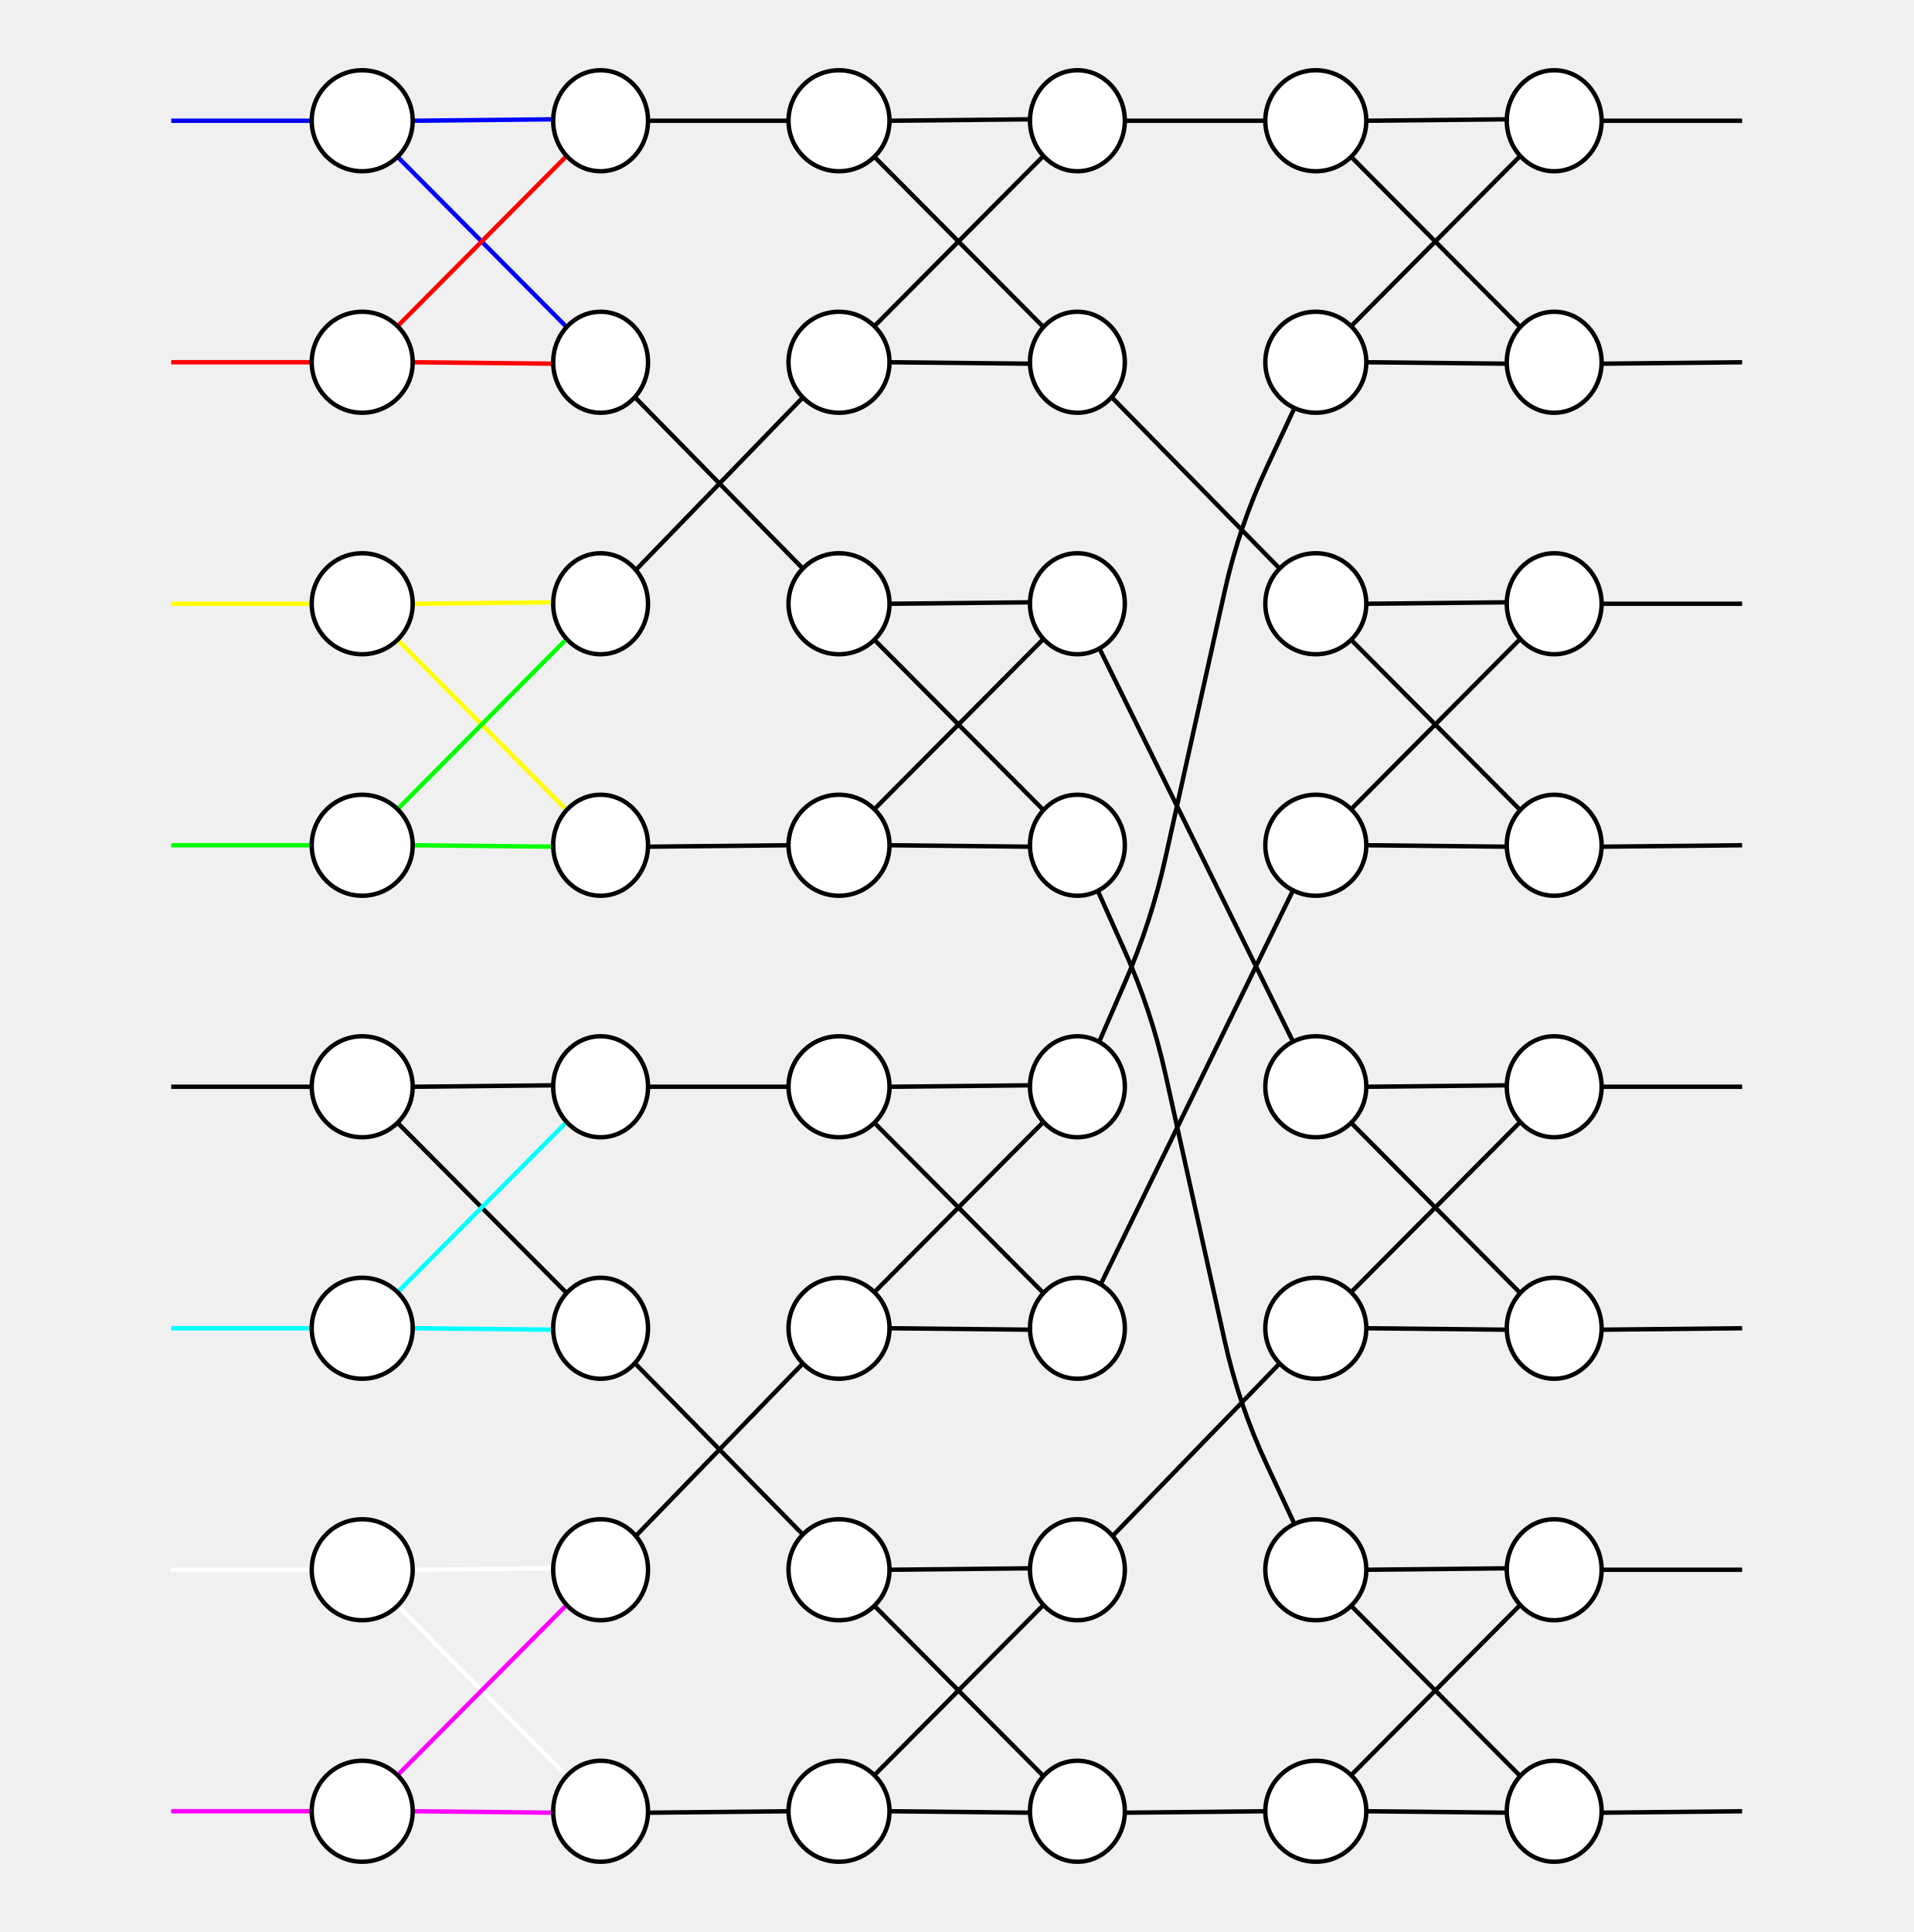
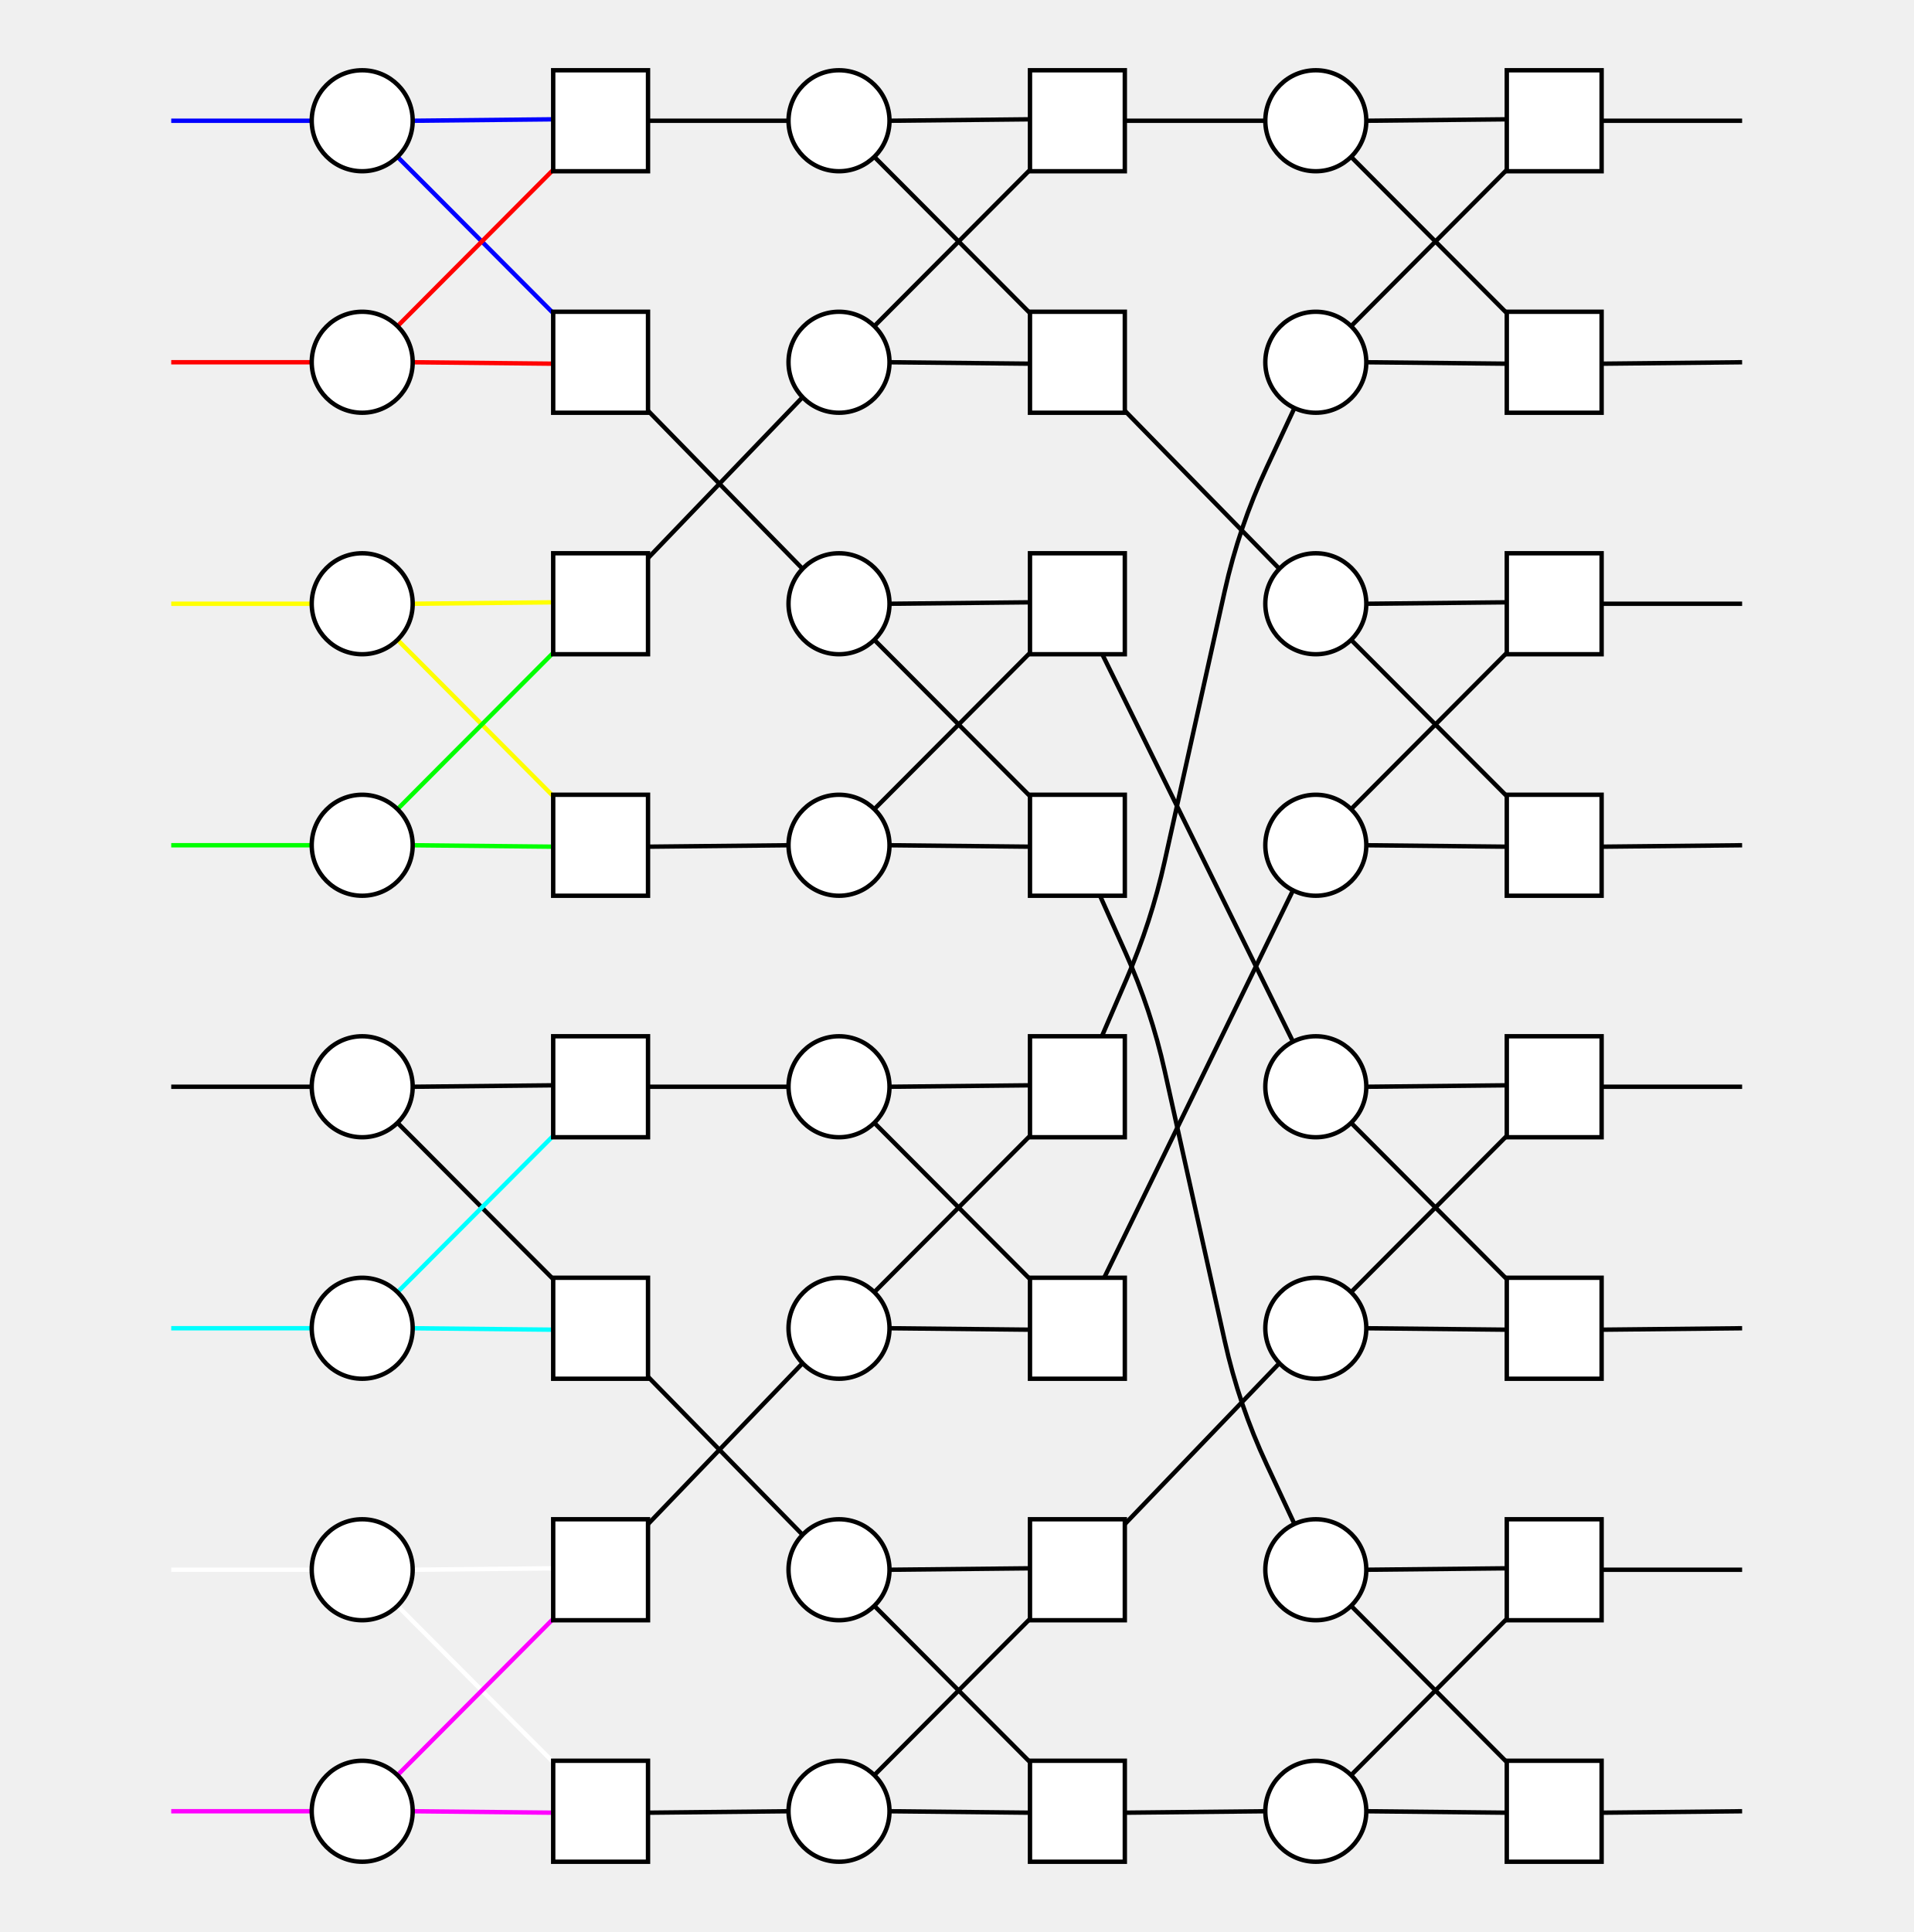
<svg xmlns="http://www.w3.org/2000/svg" width="435.8" height="440">
  <style type="text/css">
		.edge { fill: none; }
	</style>
  <defs>
    <marker id="normal" markerWidth="10" markerHeight="8" refX="9" refY="4" orient="auto-start-reverse" markerUnits="userSpaceOnUse">
      <path d="M0,0 L0,8 L10,4 z" fill="context-stroke" />
    </marker>
    <marker id="vee" markerWidth="10" markerHeight="8" refX="9" refY="4" orient="auto-start-reverse" markerUnits="userSpaceOnUse">
      <path d="M0,0 L10,4 L0,8 L3,4 z" fill="context-stroke" />
    </marker>
    <marker id="dot" markerWidth="8" markerHeight="8" refX="7" refY="4" orient="auto-start-reverse" markerUnits="userSpaceOnUse">
      <circle cx="4" cy="4" r="3.5" fill="context-stroke" />
    </marker>
    <marker id="odot" markerWidth="8" markerHeight="8" refX="7" refY="4" orient="auto-start-reverse" markerUnits="userSpaceOnUse">
      <circle cx="4" cy="4" r="3" fill="white" stroke="context-stroke" />
    </marker>
  </defs>
  <g>
    <path class="edge" stroke="#0000FF" stroke-width="1" d="M39,27.5 L71,27.5 " />
-     <path class="edge" stroke="#0000FF" stroke-width="1" d="M94,27.5 L126.004,27.172 " />
-     <path class="edge" stroke="#0000FF" stroke-width="1" d="M90.553,35.71 L129.059,74.481 " />
+     <path class="edge" stroke="#0000FF" stroke-width="1" d="M94,27.5 L126,27.172 " />
+     <path class="edge" stroke="#0000FF" stroke-width="1" d="M90.541,35.721 L126,71.313 " />
    <path class="edge" stroke="#FF0000" stroke-width="1" d="M39,82.5 L71,82.5 " />
-     <path class="edge" stroke="#FF0000" stroke-width="1" d="M94,82.5 L126.004,82.828 " />
-     <path class="edge" stroke="#FF0000" stroke-width="1" d="M90.553,74.29 L129.059,35.519 " />
+     <path class="edge" stroke="#FF0000" stroke-width="1" d="M94,82.5 L126,82.828 " />
+     <path class="edge" stroke="#FF0000" stroke-width="1" d="M90.541,74.279 L126,38.687 " />
    <path class="edge" stroke="#FFFF00" stroke-width="1" d="M39,137.5 L71,137.5 " />
-     <path class="edge" stroke="#FFFF00" stroke-width="1" d="M94,137.5 L126.004,137.172 " />
-     <path class="edge" stroke="#FFFF00" stroke-width="1" d="M90.553,145.71 L129.059,184.481 " />
+     <path class="edge" stroke="#FFFF00" stroke-width="1" d="M94,137.5 L126,137.172 " />
+     <path class="edge" stroke="#FFFF00" stroke-width="1" d="M90.541,145.721 L126,181.313 " />
    <path class="edge" stroke="#00FF00" stroke-width="1" d="M39,192.5 L71,192.5 " />
-     <path class="edge" stroke="#00FF00" stroke-width="1" d="M94,192.5 L126.004,192.828 " />
-     <path class="edge" stroke="#00FF00" stroke-width="1" d="M90.553,184.29 L129.059,145.519 " />
+     <path class="edge" stroke="#00FF00" stroke-width="1" d="M94,192.5 L126,192.828 " />
+     <path class="edge" stroke="#00FF00" stroke-width="1" d="M90.541,184.279 L126,148.687 " />
    <path class="edge" stroke="#000000" stroke-width="1" d="M39,247.5 L71,247.5 " />
-     <path class="edge" stroke="#000000" stroke-width="1" d="M94,247.5 L126.004,247.172 " />
-     <path class="edge" stroke="#000000" stroke-width="1" d="M90.553,255.71 L129.059,294.481 " />
+     <path class="edge" stroke="#000000" stroke-width="1" d="M94,247.5 L126,247.172 " />
+     <path class="edge" stroke="#000000" stroke-width="1" d="M90.541,255.721 L126,291.313 " />
    <path class="edge" stroke="#00FFFF" stroke-width="1" d="M39,302.5 L71,302.5 " />
-     <path class="edge" stroke="#00FFFF" stroke-width="1" d="M94,302.5 L126.004,302.828 " />
-     <path class="edge" stroke="#00FFFF" stroke-width="1" d="M90.553,294.29 L129.059,255.519 " />
+     <path class="edge" stroke="#00FFFF" stroke-width="1" d="M94,302.5 L126,302.828 " />
+     <path class="edge" stroke="#00FFFF" stroke-width="1" d="M90.541,294.279 L126,258.687 " />
    <path class="edge" stroke="#FFFFFF" stroke-width="1" d="M39,357.5 L71,357.5 " />
-     <path class="edge" stroke="#FFFFFF" stroke-width="1" d="M94,357.5 L126.004,357.172 " />
-     <path class="edge" stroke="#FFFFFF" stroke-width="1" d="M90.553,365.71 L129.059,404.481 " />
+     <path class="edge" stroke="#FFFFFF" stroke-width="1" d="M94,357.5 L126,357.172 " />
+     <path class="edge" stroke="#FFFFFF" stroke-width="1" d="M90.541,365.721 L126,401.313 " />
    <path class="edge" stroke="#FF00FF" stroke-width="1" d="M39,412.5 L71,412.5 " />
-     <path class="edge" stroke="#FF00FF" stroke-width="1" d="M94,412.5 L126.004,412.828 " />
-     <path class="edge" stroke="#FF00FF" stroke-width="1" d="M90.553,404.29 L129.059,365.519 " />
+     <path class="edge" stroke="#FF00FF" stroke-width="1" d="M94,412.5 L126,412.828 " />
+     <path class="edge" stroke="#FF00FF" stroke-width="1" d="M90.541,404.279 L126,368.687 " />
    <path class="edge" stroke="#000000" stroke-width="1" d="M147.6,27.5 L179.6,27.5 " />
-     <path class="edge" stroke="#000000" stroke-width="1" d="M202.6,27.5 L234.604,27.172 " />
-     <path class="edge" stroke="#000000" stroke-width="1" d="M199.153,35.71 L237.659,74.481 " />
-     <path class="edge" stroke="#000000" stroke-width="1" d="M144.599,90.455 L182.859,129.479 " />
-     <path class="edge" stroke="#000000" stroke-width="1" d="M202.6,137.5 L234.604,137.172 " />
-     <path class="edge" stroke="#000000" stroke-width="1" d="M199.153,145.71 L237.659,184.481 " />
-     <path class="edge" stroke="#000000" stroke-width="1" d="M144.822,129.8 L182.859,90.521 " />
-     <path class="edge" stroke="#000000" stroke-width="1" d="M202.6,82.5 L234.604,82.828 " />
-     <path class="edge" stroke="#000000" stroke-width="1" d="M199.153,74.29 L237.659,35.519 " />
-     <path class="edge" stroke="#000000" stroke-width="1" d="M147.596,192.828 L179.6,192.5 " />
-     <path class="edge" stroke="#000000" stroke-width="1" d="M202.6,192.5 L234.604,192.828 " />
-     <path class="edge" stroke="#000000" stroke-width="1" d="M199.153,184.29 L237.659,145.519 " />
+     <path class="edge" stroke="#000000" stroke-width="1" d="M202.6,27.5 L234.6,27.172 " />
+     <path class="edge" stroke="#000000" stroke-width="1" d="M199.141,35.721 L234.6,71.313 " />
+     <path class="edge" stroke="#000000" stroke-width="1" d="M147.6,93.544 L182.801,129.539 " />
+     <path class="edge" stroke="#000000" stroke-width="1" d="M202.6,137.5 L234.6,137.172 " />
+     <path class="edge" stroke="#000000" stroke-width="1" d="M199.141,145.721 L234.6,181.313 " />
+     <path class="edge" stroke="#000000" stroke-width="1" d="M147.6,127.106 L182.801,90.461 " />
+     <path class="edge" stroke="#000000" stroke-width="1" d="M202.6,82.5 L234.6,82.828 " />
+     <path class="edge" stroke="#000000" stroke-width="1" d="M199.141,74.279 L234.6,38.687 " />
+     <path class="edge" stroke="#000000" stroke-width="1" d="M147.6,192.828 L179.6,192.5 " />
+     <path class="edge" stroke="#000000" stroke-width="1" d="M202.6,192.5 L234.6,192.828 " />
+     <path class="edge" stroke="#000000" stroke-width="1" d="M199.141,184.279 L234.6,148.687 " />
    <path class="edge" stroke="#000000" stroke-width="1" d="M147.6,247.5 L179.6,247.5 " />
-     <path class="edge" stroke="#000000" stroke-width="1" d="M202.6,247.5 L234.604,247.172 " />
-     <path class="edge" stroke="#000000" stroke-width="1" d="M199.153,255.71 L237.659,294.481 " />
-     <path class="edge" stroke="#000000" stroke-width="1" d="M144.599,310.455 L182.859,349.479 " />
-     <path class="edge" stroke="#000000" stroke-width="1" d="M202.6,357.5 L234.604,357.172 " />
-     <path class="edge" stroke="#000000" stroke-width="1" d="M199.153,365.71 L237.659,404.481 " />
-     <path class="edge" stroke="#000000" stroke-width="1" d="M144.822,349.8 L182.859,310.521 " />
-     <path class="edge" stroke="#000000" stroke-width="1" d="M202.6,302.5 L234.604,302.828 " />
-     <path class="edge" stroke="#000000" stroke-width="1" d="M199.153,294.29 L237.659,255.519 " />
-     <path class="edge" stroke="#000000" stroke-width="1" d="M147.596,412.828 L179.6,412.5 " />
-     <path class="edge" stroke="#000000" stroke-width="1" d="M202.6,412.5 L234.604,412.828 " />
-     <path class="edge" stroke="#000000" stroke-width="1" d="M199.153,404.29 L237.659,365.519 " />
+     <path class="edge" stroke="#000000" stroke-width="1" d="M202.6,247.5 L234.6,247.172 " />
+     <path class="edge" stroke="#000000" stroke-width="1" d="M199.141,255.721 L234.6,291.313 " />
+     <path class="edge" stroke="#000000" stroke-width="1" d="M147.6,313.544 L182.801,349.539 " />
+     <path class="edge" stroke="#000000" stroke-width="1" d="M202.6,357.5 L234.6,357.172 " />
+     <path class="edge" stroke="#000000" stroke-width="1" d="M199.141,365.721 L234.6,401.313 " />
+     <path class="edge" stroke="#000000" stroke-width="1" d="M147.6,347.106 L182.801,310.461 " />
+     <path class="edge" stroke="#000000" stroke-width="1" d="M202.6,302.5 L234.6,302.828 " />
+     <path class="edge" stroke="#000000" stroke-width="1" d="M199.141,294.279 L234.6,258.687 " />
+     <path class="edge" stroke="#000000" stroke-width="1" d="M147.6,412.828 L179.6,412.5 " />
+     <path class="edge" stroke="#000000" stroke-width="1" d="M202.6,412.5 L234.6,412.828 " />
+     <path class="edge" stroke="#000000" stroke-width="1" d="M199.141,404.279 L234.6,368.687 " />
    <path class="edge" stroke="#000000" stroke-width="1" d="M256.2,27.5 L288.2,27.5 " />
-     <path class="edge" stroke="#000000" stroke-width="1" d="M311.2,27.5 L343.204,27.172 " />
-     <path class="edge" stroke="#000000" stroke-width="1" d="M307.753,35.71 L346.259,74.481 " />
-     <path class="edge" stroke="#000000" stroke-width="1" d="M250.416,147.685 L294.518,237.234 " />
-     <path class="edge" stroke="#000000" stroke-width="1" d="M311.2,247.5 L343.204,247.172 " />
-     <path class="edge" stroke="#000000" stroke-width="1" d="M307.753,255.71 L346.259,294.481 " />
-     <path class="edge" stroke="#000000" stroke-width="1" d="M253.199,90.455 L291.459,129.479 " />
-     <path class="edge" stroke="#000000" stroke-width="1" d="M311.2,137.5 L343.204,137.172 " />
-     <path class="edge" stroke="#000000" stroke-width="1" d="M307.753,145.71 L346.259,184.481 " />
-     <path class="edge" stroke="#000000" stroke-width="1" d="M250.05,202.879 L256.125,216.44 Q262.2,230 265.423,244.505 L278.959,305.415 Q282.2,320 288.518,333.539 L294.837,347.079 " />
-     <path class="edge" stroke="#000000" stroke-width="1" d="M311.2,357.5 L343.204,357.172 " />
-     <path class="edge" stroke="#000000" stroke-width="1" d="M307.753,365.71 L346.259,404.481 " />
-     <path class="edge" stroke="#000000" stroke-width="1" d="M250.355,237.282 L256.278,223.641 Q262.2,210 265.426,195.483 L278.959,134.585 Q282.2,120 288.518,106.461 L294.837,92.921 " />
-     <path class="edge" stroke="#000000" stroke-width="1" d="M311.2,82.5 L343.204,82.828 " />
-     <path class="edge" stroke="#000000" stroke-width="1" d="M307.753,74.29 L346.259,35.519 " />
-     <path class="edge" stroke="#000000" stroke-width="1" d="M253.422,349.8 L291.459,310.521 " />
-     <path class="edge" stroke="#000000" stroke-width="1" d="M311.2,302.5 L343.204,302.828 " />
-     <path class="edge" stroke="#000000" stroke-width="1" d="M307.753,294.29 L346.259,255.519 " />
-     <path class="edge" stroke="#000000" stroke-width="1" d="M250.714,292.488 L294.518,202.766 " />
-     <path class="edge" stroke="#000000" stroke-width="1" d="M311.2,192.5 L343.204,192.828 " />
-     <path class="edge" stroke="#000000" stroke-width="1" d="M307.753,184.29 L346.259,145.519 " />
-     <path class="edge" stroke="#000000" stroke-width="1" d="M256.196,412.828 L288.2,412.5 " />
-     <path class="edge" stroke="#000000" stroke-width="1" d="M311.2,412.5 L343.204,412.828 " />
-     <path class="edge" stroke="#000000" stroke-width="1" d="M307.753,404.29 L346.259,365.519 " />
+     <path class="edge" stroke="#000000" stroke-width="1" d="M311.2,27.5 L343.2,27.172 " />
+     <path class="edge" stroke="#000000" stroke-width="1" d="M307.741,35.721 L343.2,71.313 " />
+     <path class="edge" stroke="#000000" stroke-width="1" d="M251.062,149 L294.509,237.238 " />
+     <path class="edge" stroke="#000000" stroke-width="1" d="M311.2,247.5 L343.2,247.172 " />
+     <path class="edge" stroke="#000000" stroke-width="1" d="M307.741,255.721 L343.2,291.313 " />
+     <path class="edge" stroke="#000000" stroke-width="1" d="M256.2,93.544 L291.401,129.539 " />
+     <path class="edge" stroke="#000000" stroke-width="1" d="M311.2,137.5 L343.2,137.172 " />
+     <path class="edge" stroke="#000000" stroke-width="1" d="M307.741,145.721 L343.2,181.313 " />
+     <path class="edge" stroke="#000000" stroke-width="1" d="M250.552,204 L256.376,217 Q262.2,230 265.29,243.906 L278.959,305.415 Q282.2,320 288.518,333.539 L294.837,347.079 " />
+     <path class="edge" stroke="#000000" stroke-width="1" d="M311.2,357.5 L343.2,357.172 " />
+     <path class="edge" stroke="#000000" stroke-width="1" d="M307.741,365.721 L343.2,401.313 " />
+     <path class="edge" stroke="#000000" stroke-width="1" d="M250.977,236 L256.588,223 Q262.2,210 265.272,196.178 L278.959,134.585 Q282.2,120 288.518,106.461 L294.837,92.921 " />
+     <path class="edge" stroke="#000000" stroke-width="1" d="M311.2,82.5 L343.2,82.828 " />
+     <path class="edge" stroke="#000000" stroke-width="1" d="M307.741,74.279 L343.2,38.687 " />
+     <path class="edge" stroke="#000000" stroke-width="1" d="M256.2,347.106 L291.401,310.461 " />
+     <path class="edge" stroke="#000000" stroke-width="1" d="M311.2,302.5 L343.2,302.828 " />
+     <path class="edge" stroke="#000000" stroke-width="1" d="M307.741,294.279 L343.2,258.687 " />
+     <path class="edge" stroke="#000000" stroke-width="1" d="M251.502,291 L294.509,202.762 " />
+     <path class="edge" stroke="#000000" stroke-width="1" d="M311.2,192.5 L343.2,192.828 " />
+     <path class="edge" stroke="#000000" stroke-width="1" d="M307.741,184.279 L343.2,148.687 " />
+     <path class="edge" stroke="#000000" stroke-width="1" d="M256.2,412.828 L288.2,412.5 " />
+     <path class="edge" stroke="#000000" stroke-width="1" d="M311.2,412.5 L343.2,412.828 " />
+     <path class="edge" stroke="#000000" stroke-width="1" d="M307.741,404.279 L343.2,368.687 " />
    <path class="edge" stroke="#000000" stroke-width="1" d="M364.8,27.5 L396.8,27.5 " />
    <path class="edge" stroke="#000000" stroke-width="1" d="M364.8,247.5 L396.8,247.5 " />
    <path class="edge" stroke="#000000" stroke-width="1" d="M364.8,137.5 L396.8,137.5 " />
    <path class="edge" stroke="#000000" stroke-width="1" d="M364.8,357.5 L396.8,357.5 " />
-     <path class="edge" stroke="#000000" stroke-width="1" d="M364.796,82.828 L396.8,82.5 " />
-     <path class="edge" stroke="#000000" stroke-width="1" d="M364.796,302.828 L396.8,302.5 " />
-     <path class="edge" stroke="#000000" stroke-width="1" d="M364.796,192.828 L396.8,192.5 " />
-     <path class="edge" stroke="#000000" stroke-width="1" d="M364.796,412.828 L396.8,412.5 " />
+     <path class="edge" stroke="#000000" stroke-width="1" d="M364.8,82.828 L396.8,82.5 " />
+     <path class="edge" stroke="#000000" stroke-width="1" d="M364.8,302.828 L396.8,302.5 " />
+     <path class="edge" stroke="#000000" stroke-width="1" d="M364.8,192.828 L396.8,192.5 " />
+     <path class="edge" stroke="#000000" stroke-width="1" d="M364.8,412.828 L396.8,412.5 " />
    <circle cx="82.5" cy="27.5" r="11.5" class="node" fill="#FFFFFF" stroke="#000000" stroke-width="1" />
    <circle cx="82.5" cy="82.5" r="11.5" class="node" fill="#FFFFFF" stroke="#000000" stroke-width="1" />
    <circle cx="82.5" cy="137.5" r="11.5" class="node" fill="#FFFFFF" stroke="#000000" stroke-width="1" />
    <circle cx="82.5" cy="192.5" r="11.5" class="node" fill="#FFFFFF" stroke="#000000" stroke-width="1" />
    <circle cx="82.5" cy="247.5" r="11.5" class="node" fill="#FFFFFF" stroke="#000000" stroke-width="1" />
    <circle cx="82.5" cy="302.5" r="11.5" class="node" fill="#FFFFFF" stroke="#000000" stroke-width="1" />
    <circle cx="82.5" cy="357.5" r="11.5" class="node" fill="#FFFFFF" stroke="#000000" stroke-width="1" />
    <circle cx="82.5" cy="412.5" r="11.5" class="node" fill="#FFFFFF" stroke="#000000" stroke-width="1" />
    <circle cx="191.1" cy="27.5" r="11.5" class="node" fill="#FFFFFF" stroke="#000000" stroke-width="1" />
    <circle cx="191.1" cy="137.5" r="11.5" class="node" fill="#FFFFFF" stroke="#000000" stroke-width="1" />
    <circle cx="191.1" cy="82.5" r="11.5" class="node" fill="#FFFFFF" stroke="#000000" stroke-width="1" />
    <circle cx="191.1" cy="192.5" r="11.5" class="node" fill="#FFFFFF" stroke="#000000" stroke-width="1" />
    <circle cx="191.1" cy="247.5" r="11.5" class="node" fill="#FFFFFF" stroke="#000000" stroke-width="1" />
    <circle cx="191.1" cy="357.5" r="11.5" class="node" fill="#FFFFFF" stroke="#000000" stroke-width="1" />
    <circle cx="191.1" cy="302.5" r="11.5" class="node" fill="#FFFFFF" stroke="#000000" stroke-width="1" />
    <circle cx="191.1" cy="412.5" r="11.5" class="node" fill="#FFFFFF" stroke="#000000" stroke-width="1" />
    <circle cx="299.7" cy="27.5" r="11.5" class="node" fill="#FFFFFF" stroke="#000000" stroke-width="1" />
    <circle cx="299.7" cy="247.5" r="11.5" class="node" fill="#FFFFFF" stroke="#000000" stroke-width="1" />
    <circle cx="299.7" cy="137.5" r="11.5" class="node" fill="#FFFFFF" stroke="#000000" stroke-width="1" />
    <circle cx="299.7" cy="357.5" r="11.5" class="node" fill="#FFFFFF" stroke="#000000" stroke-width="1" />
    <circle cx="299.7" cy="82.5" r="11.5" class="node" fill="#FFFFFF" stroke="#000000" stroke-width="1" />
    <circle cx="299.7" cy="302.5" r="11.5" class="node" fill="#FFFFFF" stroke="#000000" stroke-width="1" />
    <circle cx="299.7" cy="192.5" r="11.5" class="node" fill="#FFFFFF" stroke="#000000" stroke-width="1" />
    <circle cx="299.7" cy="412.5" r="11.5" class="node" fill="#FFFFFF" stroke="#000000" stroke-width="1" />
-     <ellipse cx="136.8" cy="27.5" rx="10.8" ry="11.5" class="node" fill="#FFFFFF" stroke="#000000" stroke-width="1" />
-     <ellipse cx="136.8" cy="82.5" rx="10.8" ry="11.5" class="node" fill="#FFFFFF" stroke="#000000" stroke-width="1" />
-     <ellipse cx="136.8" cy="137.5" rx="10.8" ry="11.5" class="node" fill="#FFFFFF" stroke="#000000" stroke-width="1" />
-     <ellipse cx="136.8" cy="192.5" rx="10.8" ry="11.5" class="node" fill="#FFFFFF" stroke="#000000" stroke-width="1" />
-     <ellipse cx="136.8" cy="247.5" rx="10.8" ry="11.5" class="node" fill="#FFFFFF" stroke="#000000" stroke-width="1" />
-     <ellipse cx="136.8" cy="302.5" rx="10.8" ry="11.5" class="node" fill="#FFFFFF" stroke="#000000" stroke-width="1" />
-     <ellipse cx="136.8" cy="357.5" rx="10.8" ry="11.5" class="node" fill="#FFFFFF" stroke="#000000" stroke-width="1" />
-     <ellipse cx="136.8" cy="412.5" rx="10.8" ry="11.5" class="node" fill="#FFFFFF" stroke="#000000" stroke-width="1" />
-     <ellipse cx="245.4" cy="27.5" rx="10.8" ry="11.5" class="node" fill="#FFFFFF" stroke="#000000" stroke-width="1" />
-     <ellipse cx="245.4" cy="137.5" rx="10.8" ry="11.5" class="node" fill="#FFFFFF" stroke="#000000" stroke-width="1" />
-     <ellipse cx="245.4" cy="82.5" rx="10.8" ry="11.5" class="node" fill="#FFFFFF" stroke="#000000" stroke-width="1" />
-     <ellipse cx="245.4" cy="192.5" rx="10.8" ry="11.5" class="node" fill="#FFFFFF" stroke="#000000" stroke-width="1" />
-     <ellipse cx="245.4" cy="247.5" rx="10.8" ry="11.5" class="node" fill="#FFFFFF" stroke="#000000" stroke-width="1" />
-     <ellipse cx="245.4" cy="357.5" rx="10.8" ry="11.5" class="node" fill="#FFFFFF" stroke="#000000" stroke-width="1" />
-     <ellipse cx="245.4" cy="302.5" rx="10.8" ry="11.5" class="node" fill="#FFFFFF" stroke="#000000" stroke-width="1" />
-     <ellipse cx="245.4" cy="412.5" rx="10.8" ry="11.5" class="node" fill="#FFFFFF" stroke="#000000" stroke-width="1" />
-     <ellipse cx="354" cy="27.5" rx="10.8" ry="11.5" class="node" fill="#FFFFFF" stroke="#000000" stroke-width="1" />
-     <ellipse cx="354" cy="247.5" rx="10.8" ry="11.5" class="node" fill="#FFFFFF" stroke="#000000" stroke-width="1" />
-     <ellipse cx="354" cy="137.5" rx="10.8" ry="11.5" class="node" fill="#FFFFFF" stroke="#000000" stroke-width="1" />
-     <ellipse cx="354" cy="357.5" rx="10.8" ry="11.5" class="node" fill="#FFFFFF" stroke="#000000" stroke-width="1" />
-     <ellipse cx="354" cy="82.5" rx="10.8" ry="11.5" class="node" fill="#FFFFFF" stroke="#000000" stroke-width="1" />
-     <ellipse cx="354" cy="302.5" rx="10.8" ry="11.5" class="node" fill="#FFFFFF" stroke="#000000" stroke-width="1" />
-     <ellipse cx="354" cy="192.5" rx="10.8" ry="11.5" class="node" fill="#FFFFFF" stroke="#000000" stroke-width="1" />
-     <ellipse cx="354" cy="412.5" rx="10.8" ry="11.5" class="node" fill="#FFFFFF" stroke="#000000" stroke-width="1" />
+     <rect x="126" y="16" width="21.6" height="23" class="node" fill="#FFFFFF" stroke="#000000" stroke-width="1" />
+     <rect x="126" y="71" width="21.6" height="23" class="node" fill="#FFFFFF" stroke="#000000" stroke-width="1" />
+     <rect x="126" y="126" width="21.6" height="23" class="node" fill="#FFFFFF" stroke="#000000" stroke-width="1" />
+     <rect x="126" y="181" width="21.6" height="23" class="node" fill="#FFFFFF" stroke="#000000" stroke-width="1" />
+     <rect x="126" y="236" width="21.6" height="23" class="node" fill="#FFFFFF" stroke="#000000" stroke-width="1" />
+     <rect x="126" y="291" width="21.6" height="23" class="node" fill="#FFFFFF" stroke="#000000" stroke-width="1" />
+     <rect x="126" y="346" width="21.6" height="23" class="node" fill="#FFFFFF" stroke="#000000" stroke-width="1" />
+     <rect x="126" y="401" width="21.6" height="23" class="node" fill="#FFFFFF" stroke="#000000" stroke-width="1" />
+     <rect x="234.6" y="16" width="21.6" height="23" class="node" fill="#FFFFFF" stroke="#000000" stroke-width="1" />
+     <rect x="234.6" y="126" width="21.6" height="23" class="node" fill="#FFFFFF" stroke="#000000" stroke-width="1" />
+     <rect x="234.6" y="71" width="21.6" height="23" class="node" fill="#FFFFFF" stroke="#000000" stroke-width="1" />
+     <rect x="234.6" y="181" width="21.6" height="23" class="node" fill="#FFFFFF" stroke="#000000" stroke-width="1" />
+     <rect x="234.6" y="236" width="21.6" height="23" class="node" fill="#FFFFFF" stroke="#000000" stroke-width="1" />
+     <rect x="234.6" y="346" width="21.6" height="23" class="node" fill="#FFFFFF" stroke="#000000" stroke-width="1" />
+     <rect x="234.6" y="291" width="21.6" height="23" class="node" fill="#FFFFFF" stroke="#000000" stroke-width="1" />
+     <rect x="234.6" y="401" width="21.6" height="23" class="node" fill="#FFFFFF" stroke="#000000" stroke-width="1" />
+     <rect x="343.2" y="16" width="21.6" height="23" class="node" fill="#FFFFFF" stroke="#000000" stroke-width="1" />
+     <rect x="343.2" y="236" width="21.6" height="23" class="node" fill="#FFFFFF" stroke="#000000" stroke-width="1" />
+     <rect x="343.2" y="126" width="21.6" height="23" class="node" fill="#FFFFFF" stroke="#000000" stroke-width="1" />
+     <rect x="343.2" y="346" width="21.6" height="23" class="node" fill="#FFFFFF" stroke="#000000" stroke-width="1" />
+     <rect x="343.2" y="71" width="21.6" height="23" class="node" fill="#FFFFFF" stroke="#000000" stroke-width="1" />
+     <rect x="343.2" y="291" width="21.6" height="23" class="node" fill="#FFFFFF" stroke="#000000" stroke-width="1" />
+     <rect x="343.2" y="181" width="21.6" height="23" class="node" fill="#FFFFFF" stroke="#000000" stroke-width="1" />
+     <rect x="343.2" y="401" width="21.6" height="23" class="node" fill="#FFFFFF" stroke="#000000" stroke-width="1" />
  </g>
</svg>
